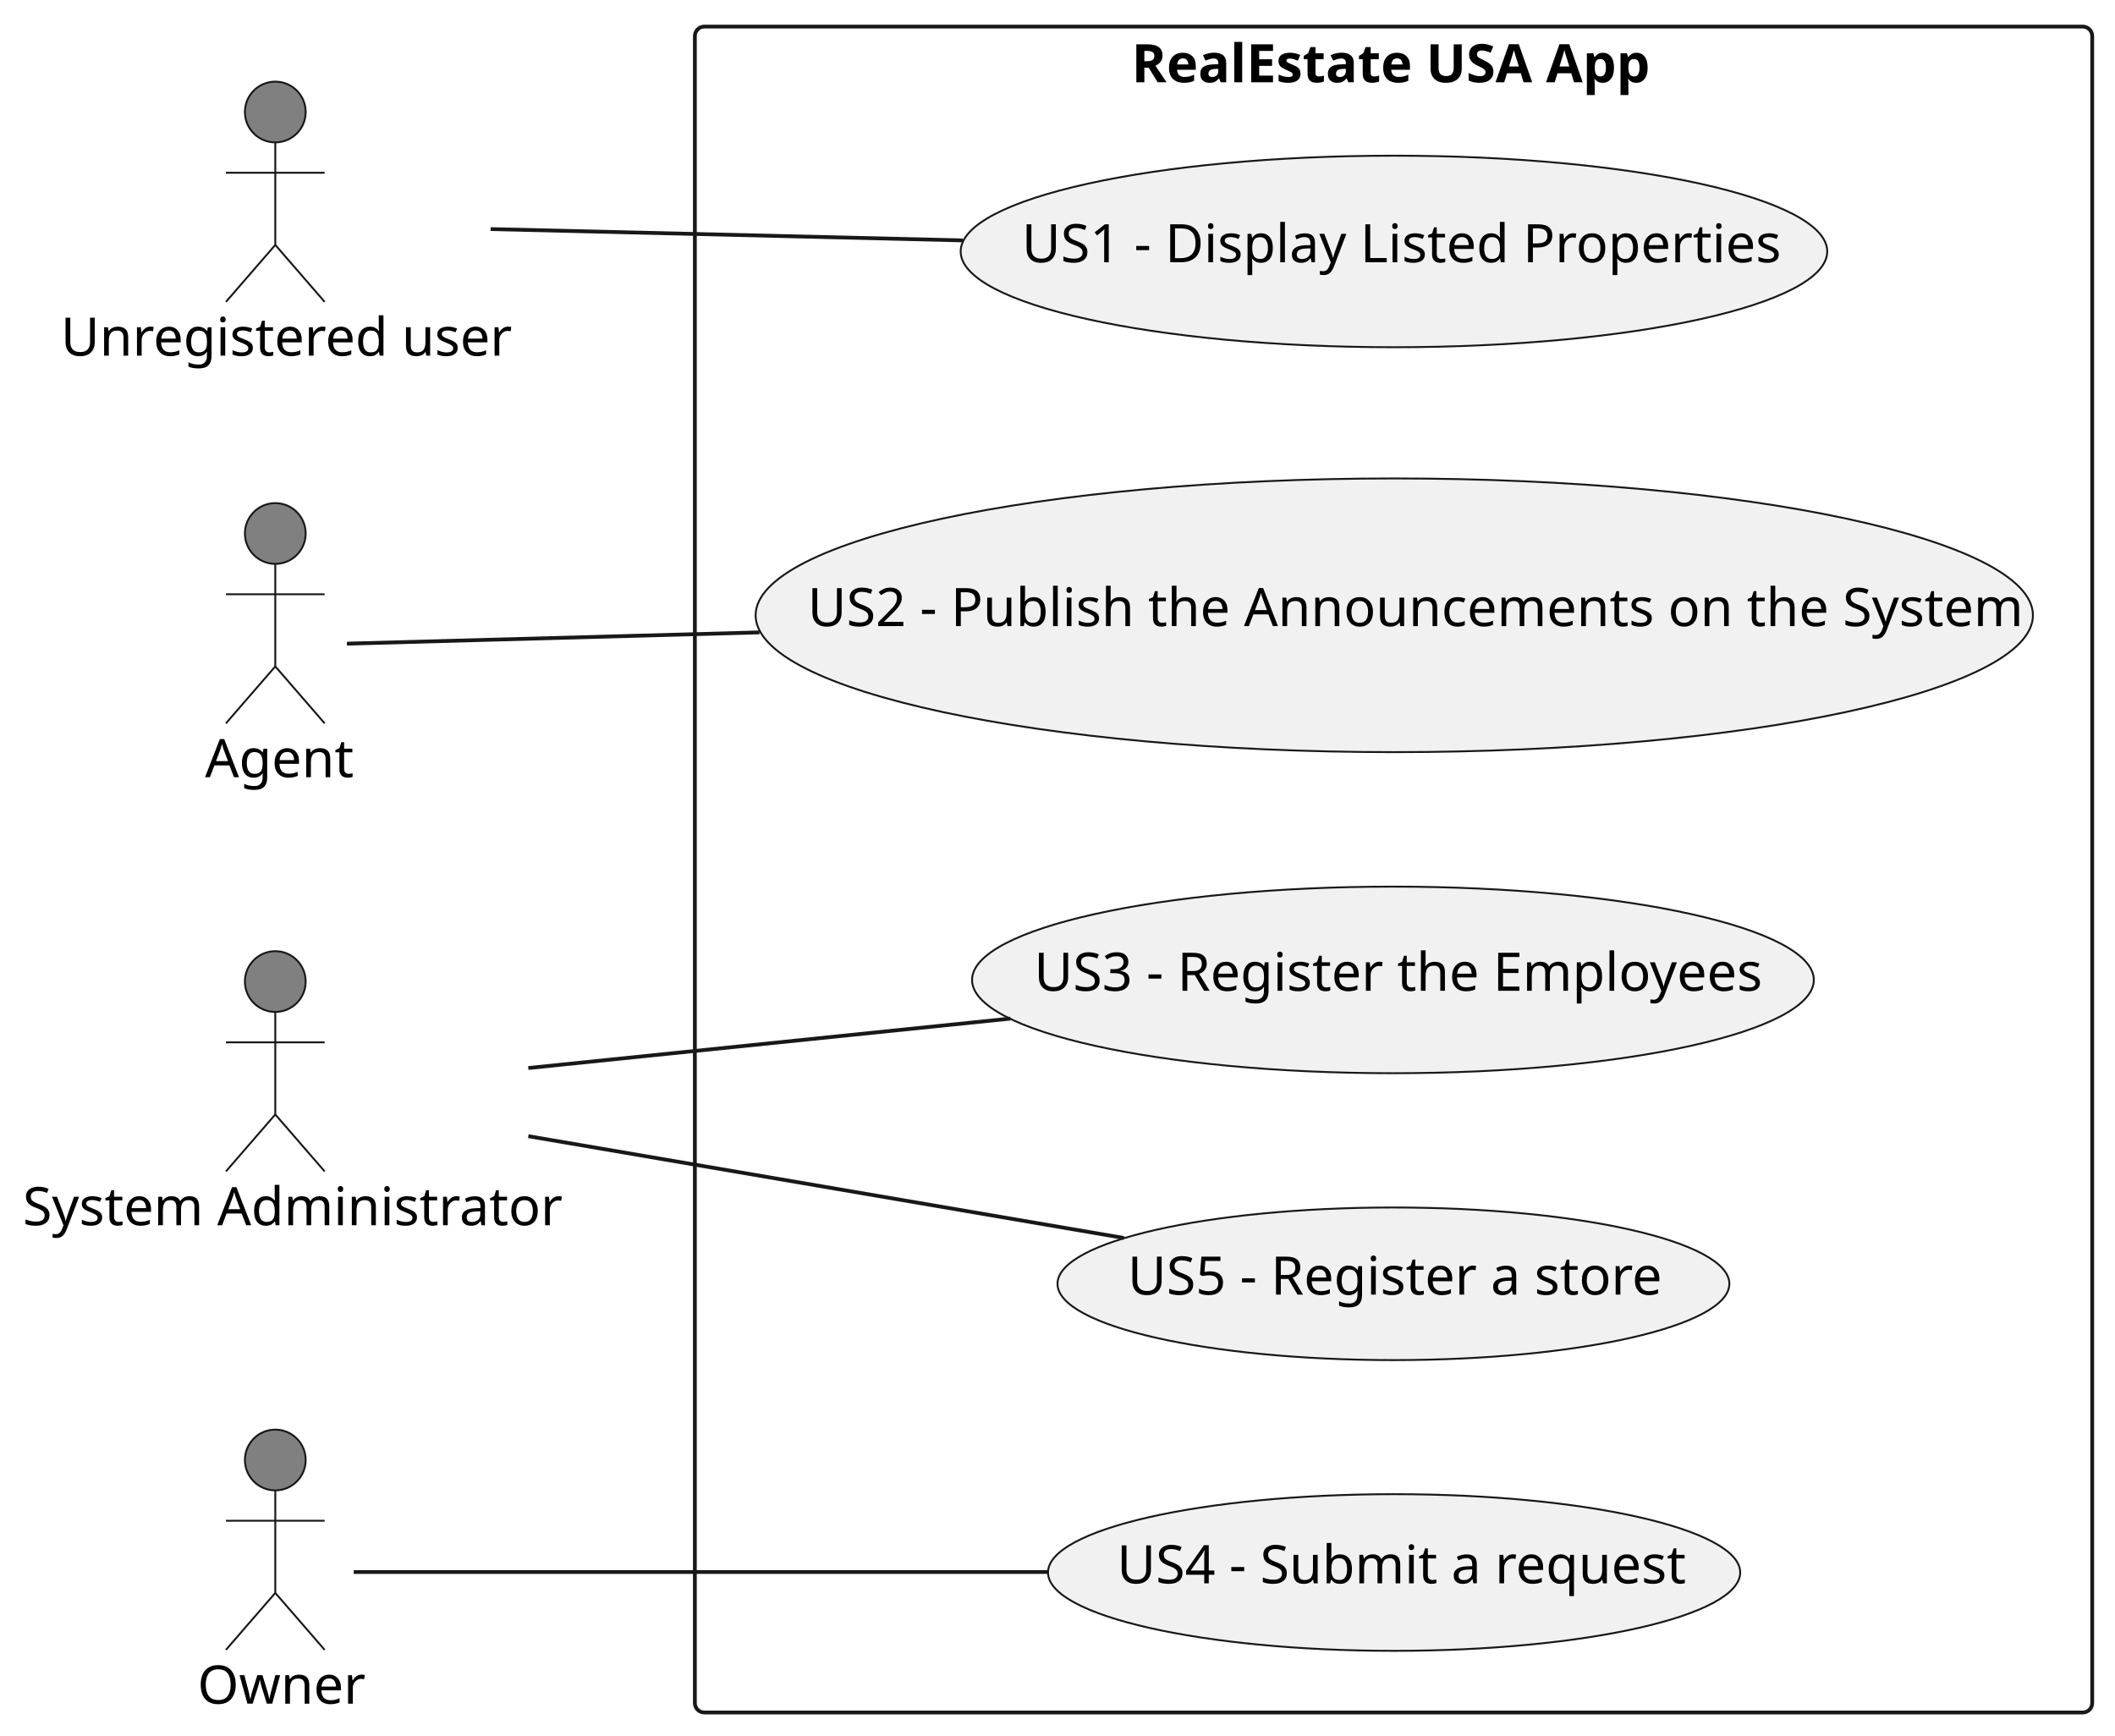
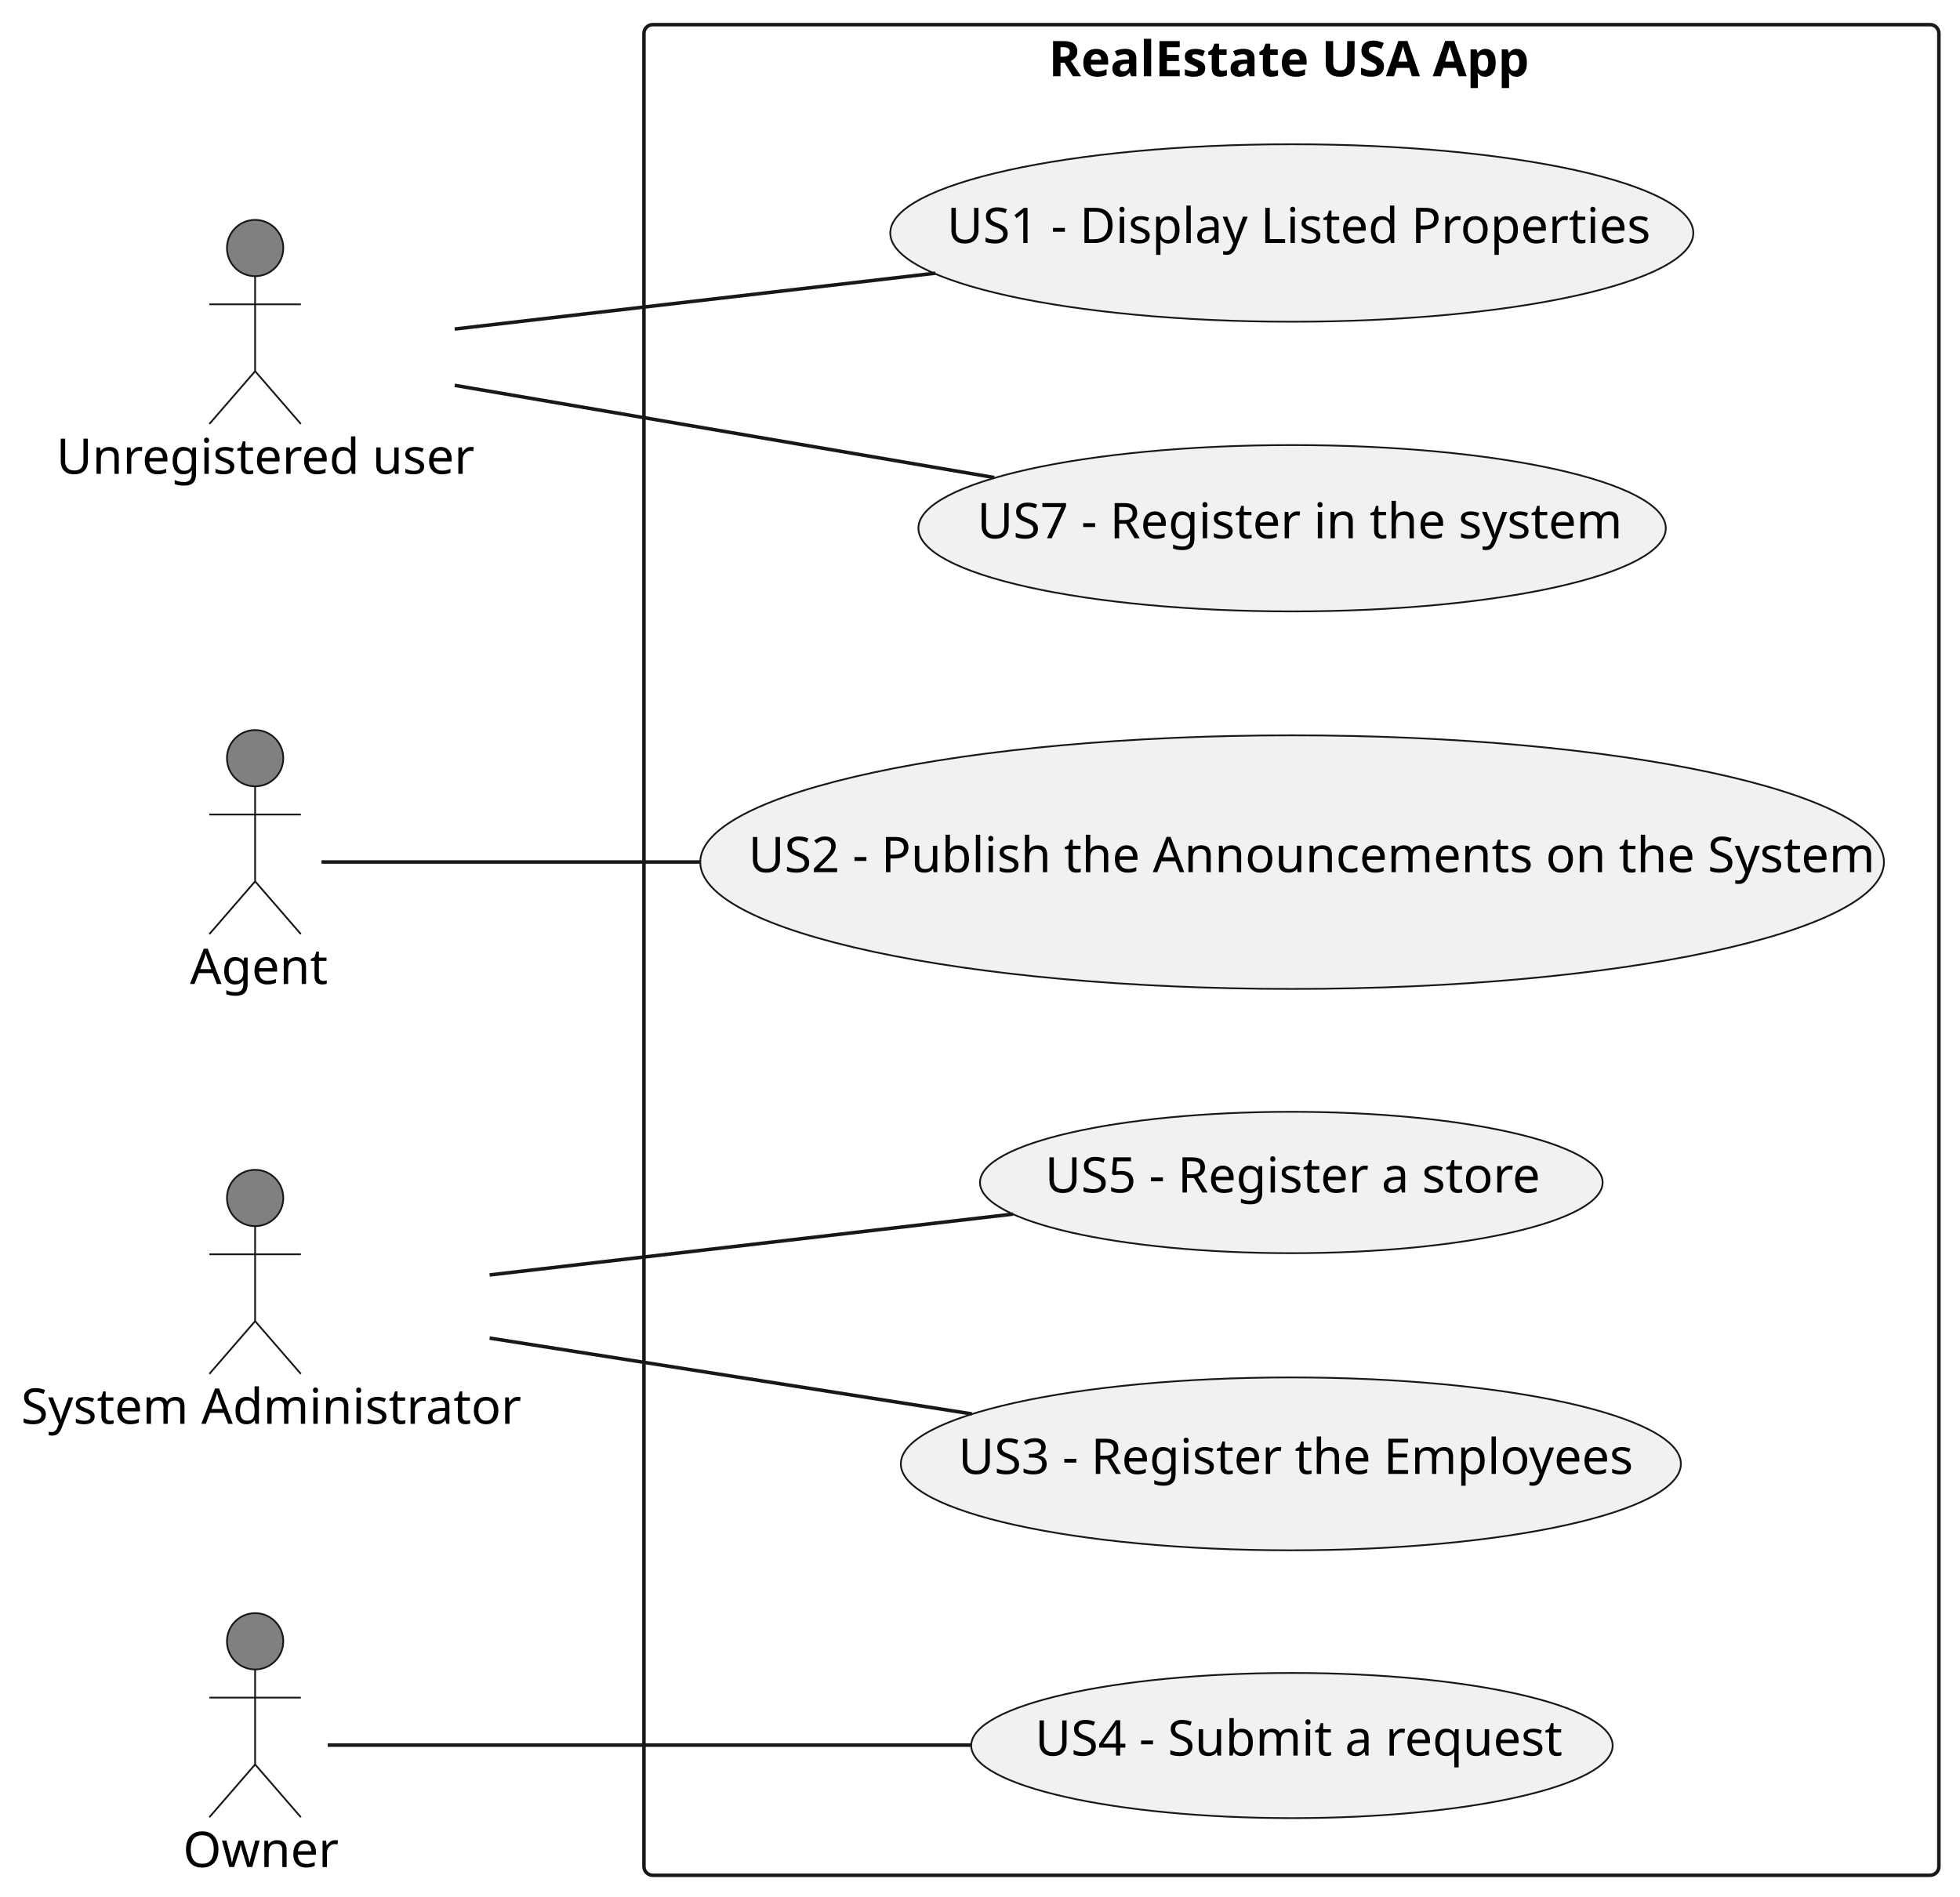
- <svg xmlns="http://www.w3.org/2000/svg" contentStyleType="text/css" height="457px" preserveAspectRatio="none" style="width:557px;height:457px;background:#FFFFFF;" version="1.1" viewBox="0 0 557 457" width="557px" zoomAndPan="magnify">
+ <svg xmlns="http://www.w3.org/2000/svg" contentStyleType="text/css" height="539px" preserveAspectRatio="none" style="width:557px;height:539px;background:#FFFFFF;" version="1.1" viewBox="0 0 557 539" width="557px" zoomAndPan="magnify">
  <defs />
  <g>
    <g id="cluster_RealEstate USA App">
-       <rect fill="none" height="444" rx="2.5" ry="2.5" style="stroke:#181818;stroke-width:1.0;" width="368" x="183" y="7" />
+       <rect fill="none" height="526" rx="2.5" ry="2.5" style="stroke:#181818;stroke-width:1.0;" width="368" x="183" y="7" />
      <text fill="#000000" font-family="sans-serif" font-size="14" font-weight="bold" lengthAdjust="spacing" textLength="138" x="298" y="21.674">RealEstate USA App</text>
    </g>
    <g id="elem_UC1">
      <ellipse cx="367.108" cy="66.222" fill="#F1F1F1" rx="114.108" ry="25.222" style="stroke:#181818;stroke-width:0.5;" />
      <text fill="#000000" font-family="sans-serif" font-size="14" lengthAdjust="spacing" textLength="196" x="269.108" y="69.075">US1 - Display Listed Properties</text>
    </g>
+     <g id="elem_UC7">
+       <ellipse cx="367.195" cy="150.139" fill="#F1F1F1" rx="106.195" ry="23.639" style="stroke:#181818;stroke-width:0.5;" />
+       <text fill="#000000" font-family="sans-serif" font-size="14" lengthAdjust="spacing" textLength="179" x="277.695" y="152.993">US7 - Register in the system</text>
+     </g>
    <g id="elem_UC2">
-       <ellipse cx="367.194" cy="162.039" fill="#F1F1F1" rx="168.194" ry="36.039" style="stroke:#181818;stroke-width:0.5;" />
-       <text fill="#000000" font-family="sans-serif" font-size="14" lengthAdjust="spacing" textLength="309" x="212.694" y="164.892">US2 - Publish the Announcements on the System</text>
+       <ellipse cx="367.194" cy="245.039" fill="#F1F1F1" rx="168.194" ry="36.039" style="stroke:#181818;stroke-width:0.5;" />
+       <text fill="#000000" font-family="sans-serif" font-size="14" lengthAdjust="spacing" textLength="309" x="212.694" y="247.892">US2 - Publish the Announcements on the System</text>
    </g>
    <g id="elem_UC4">
-       <ellipse cx="367.147" cy="414.129" fill="#F1F1F1" rx="91.147" ry="20.629" style="stroke:#181818;stroke-width:0.5;" />
-       <text fill="#000000" font-family="sans-serif" font-size="14" lengthAdjust="spacing" textLength="146" x="294.147" y="416.983">US4 - Submit a request</text>
+       <ellipse cx="367.147" cy="496.129" fill="#F1F1F1" rx="91.147" ry="20.629" style="stroke:#181818;stroke-width:0.5;" />
+       <text fill="#000000" font-family="sans-serif" font-size="14" lengthAdjust="spacing" textLength="146" x="294.147" y="498.983">US4 - Submit a request</text>
    </g>
    <g id="elem_UC5">
-       <ellipse cx="366.969" cy="338.094" fill="#F1F1F1" rx="88.469" ry="20.094" style="stroke:#181818;stroke-width:0.5;" />
-       <text fill="#000000" font-family="sans-serif" font-size="14" lengthAdjust="spacing" textLength="140" x="296.969" y="340.947">US5 - Register a store</text>
+       <ellipse cx="366.969" cy="336.094" fill="#F1F1F1" rx="88.469" ry="20.094" style="stroke:#181818;stroke-width:0.5;" />
+       <text fill="#000000" font-family="sans-serif" font-size="14" lengthAdjust="spacing" textLength="140" x="296.969" y="338.947">US5 - Register a store</text>
    </g>
    <g id="elem_UC3">
-       <ellipse cx="366.839" cy="258.068" fill="#F1F1F1" rx="110.839" ry="24.568" style="stroke:#181818;stroke-width:0.5;" />
-       <text fill="#000000" font-family="sans-serif" font-size="14" lengthAdjust="spacing" textLength="189" x="272.339" y="260.921">US3 - Register the Employees</text>
+       <ellipse cx="366.839" cy="416.068" fill="#F1F1F1" rx="110.839" ry="24.568" style="stroke:#181818;stroke-width:0.5;" />
+       <text fill="#000000" font-family="sans-serif" font-size="14" lengthAdjust="spacing" textLength="189" x="272.339" y="418.921">US3 - Register the Employees</text>
    </g>
    <g id="elem_unUser">
-       <ellipse cx="72.5" cy="29.5" fill="#808080" rx="8" ry="8" style="stroke:#181818;stroke-width:0.5;" />
-       <path d="M72.5,37.5 L72.5,64.5 M59.5,45.5 L85.5,45.5 M72.5,64.5 L59.5,79.5 M72.5,64.5 L85.5,79.5 " fill="none" style="stroke:#181818;stroke-width:0.5;" />
-       <text fill="#000000" font-family="sans-serif" font-size="14" lengthAdjust="spacing" textLength="113" x="16" y="93.674">Unregistered user</text>
+       <ellipse cx="72.5" cy="70.5" fill="#808080" rx="8" ry="8" style="stroke:#181818;stroke-width:0.5;" />
+       <path d="M72.5,78.5 L72.5,105.5 M59.5,86.5 L85.5,86.5 M72.5,105.5 L59.5,120.5 M72.5,105.5 L85.5,120.5 " fill="none" style="stroke:#181818;stroke-width:0.5;" />
+       <text fill="#000000" font-family="sans-serif" font-size="14" lengthAdjust="spacing" textLength="113" x="16" y="134.674">Unregistered user</text>
    </g>
    <g id="elem_Agent">
-       <ellipse cx="72.5" cy="140.5" fill="#808080" rx="8" ry="8" style="stroke:#181818;stroke-width:0.5;" />
-       <path d="M72.5,148.5 L72.5,175.5 M59.5,156.5 L85.5,156.5 M72.5,175.5 L59.5,190.5 M72.5,175.5 L85.5,190.5 " fill="none" style="stroke:#181818;stroke-width:0.5;" />
-       <text fill="#000000" font-family="sans-serif" font-size="14" lengthAdjust="spacing" textLength="37" x="54" y="204.674">Agent</text>
+       <ellipse cx="72.5" cy="215.5" fill="#808080" rx="8" ry="8" style="stroke:#181818;stroke-width:0.5;" />
+       <path d="M72.5,223.5 L72.5,250.5 M59.5,231.5 L85.5,231.5 M72.5,250.5 L59.5,265.5 M72.5,250.5 L85.5,265.5 " fill="none" style="stroke:#181818;stroke-width:0.5;" />
+       <text fill="#000000" font-family="sans-serif" font-size="14" lengthAdjust="spacing" textLength="37" x="54" y="279.674">Agent</text>
    </g>
    <g id="elem_Admin">
-       <ellipse cx="72.5" cy="258.5" fill="#808080" rx="8" ry="8" style="stroke:#181818;stroke-width:0.5;" />
-       <path d="M72.5,266.5 L72.5,293.5 M59.5,274.5 L85.5,274.5 M72.5,293.5 L59.5,308.5 M72.5,293.5 L85.5,308.5 " fill="none" style="stroke:#181818;stroke-width:0.5;" />
-       <text fill="#000000" font-family="sans-serif" font-size="14" lengthAdjust="spacing" textLength="133" x="6" y="322.674">System Administrator</text>
+       <ellipse cx="72.5" cy="340.5" fill="#808080" rx="8" ry="8" style="stroke:#181818;stroke-width:0.5;" />
+       <path d="M72.5,348.5 L72.5,375.5 M59.5,356.5 L85.5,356.5 M72.5,375.5 L59.5,390.5 M72.5,375.5 L85.5,390.5 " fill="none" style="stroke:#181818;stroke-width:0.5;" />
+       <text fill="#000000" font-family="sans-serif" font-size="14" lengthAdjust="spacing" textLength="133" x="6" y="404.674">System Administrator</text>
    </g>
    <g id="elem_Owner">
-       <ellipse cx="72.5" cy="384.5" fill="#808080" rx="8" ry="8" style="stroke:#181818;stroke-width:0.5;" />
-       <path d="M72.5,392.5 L72.5,419.5 M59.5,400.5 L85.5,400.5 M72.5,419.5 L59.5,434.5 M72.5,419.5 L85.5,434.5 " fill="none" style="stroke:#181818;stroke-width:0.5;" />
-       <text fill="#000000" font-family="sans-serif" font-size="14" lengthAdjust="spacing" textLength="41" x="52" y="448.674">Owner</text>
+       <ellipse cx="72.5" cy="466.5" fill="#808080" rx="8" ry="8" style="stroke:#181818;stroke-width:0.5;" />
+       <path d="M72.5,474.5 L72.5,501.5 M59.5,482.5 L85.5,482.5 M72.5,501.5 L59.5,516.5 M72.5,501.5 L85.5,516.5 " fill="none" style="stroke:#181818;stroke-width:0.5;" />
+       <text fill="#000000" font-family="sans-serif" font-size="14" lengthAdjust="spacing" textLength="41" x="52" y="530.674">Owner</text>
    </g>
    <g id="link_unUser_UC1">
-       <path d="M129.21,60.33 C164.35,61.17 210.98,62.29 253.57,63.31 " fill="none" id="unUser-UC1" style="stroke:#181818;stroke-width:1.0;" />
+       <path d="M129.21,93.52 C167.74,89.05 220.11,82.96 265.8,77.65 " fill="none" id="unUser-UC1" style="stroke:#181818;stroke-width:1.0;" />
    </g>
    <g id="link_Agent_UC2">
-       <path d="M91.36,169.51 C114.12,168.89 155.84,167.75 200.01,166.54 " fill="none" id="Agent-UC2" style="stroke:#181818;stroke-width:1.0;" />
+       <path d="M91.36,245 C113.93,245 155.16,245 198.93,245 " fill="none" id="Agent-UC2" style="stroke:#181818;stroke-width:1.0;" />
    </g>
    <g id="link_Admin_UC5">
-       <path d="M139.14,299.22 C185.8,307.2 248.37,317.89 295.98,326.03 " fill="none" id="Admin-UC5" style="stroke:#181818;stroke-width:1.0;" />
+       <path d="M139.14,362.37 C183.19,357.25 241.42,350.48 287.86,345.08 " fill="none" id="Admin-UC5" style="stroke:#181818;stroke-width:1.0;" />
    </g>
    <g id="link_Admin_UC3">
-       <path d="M139.14,281.27 C176.54,277.43 224.15,272.55 266.1,268.25 " fill="none" id="Admin-UC3" style="stroke:#181818;stroke-width:1.0;" />
+       <path d="M139.14,380.32 C179.57,386.68 231.94,394.92 276.18,401.87 " fill="none" id="Admin-UC3" style="stroke:#181818;stroke-width:1.0;" />
    </g>
    <g id="link_Owner_UC4">
-       <path d="M93.15,414 C129.97,414 211.47,414 275.87,414 " fill="none" id="Owner-UC4" style="stroke:#181818;stroke-width:1.0;" />
+       <path d="M93.15,496 C129.97,496 211.47,496 275.87,496 " fill="none" id="Owner-UC4" style="stroke:#181818;stroke-width:1.0;" />
+     </g>
+     <g id="link_unUser_UC7">
+       <path d="M129.21,109.52 C172.55,116.93 233.39,127.33 282.54,135.73 " fill="none" id="unUser-UC7" style="stroke:#181818;stroke-width:1.0;" />
    </g>
  </g>
</svg>
